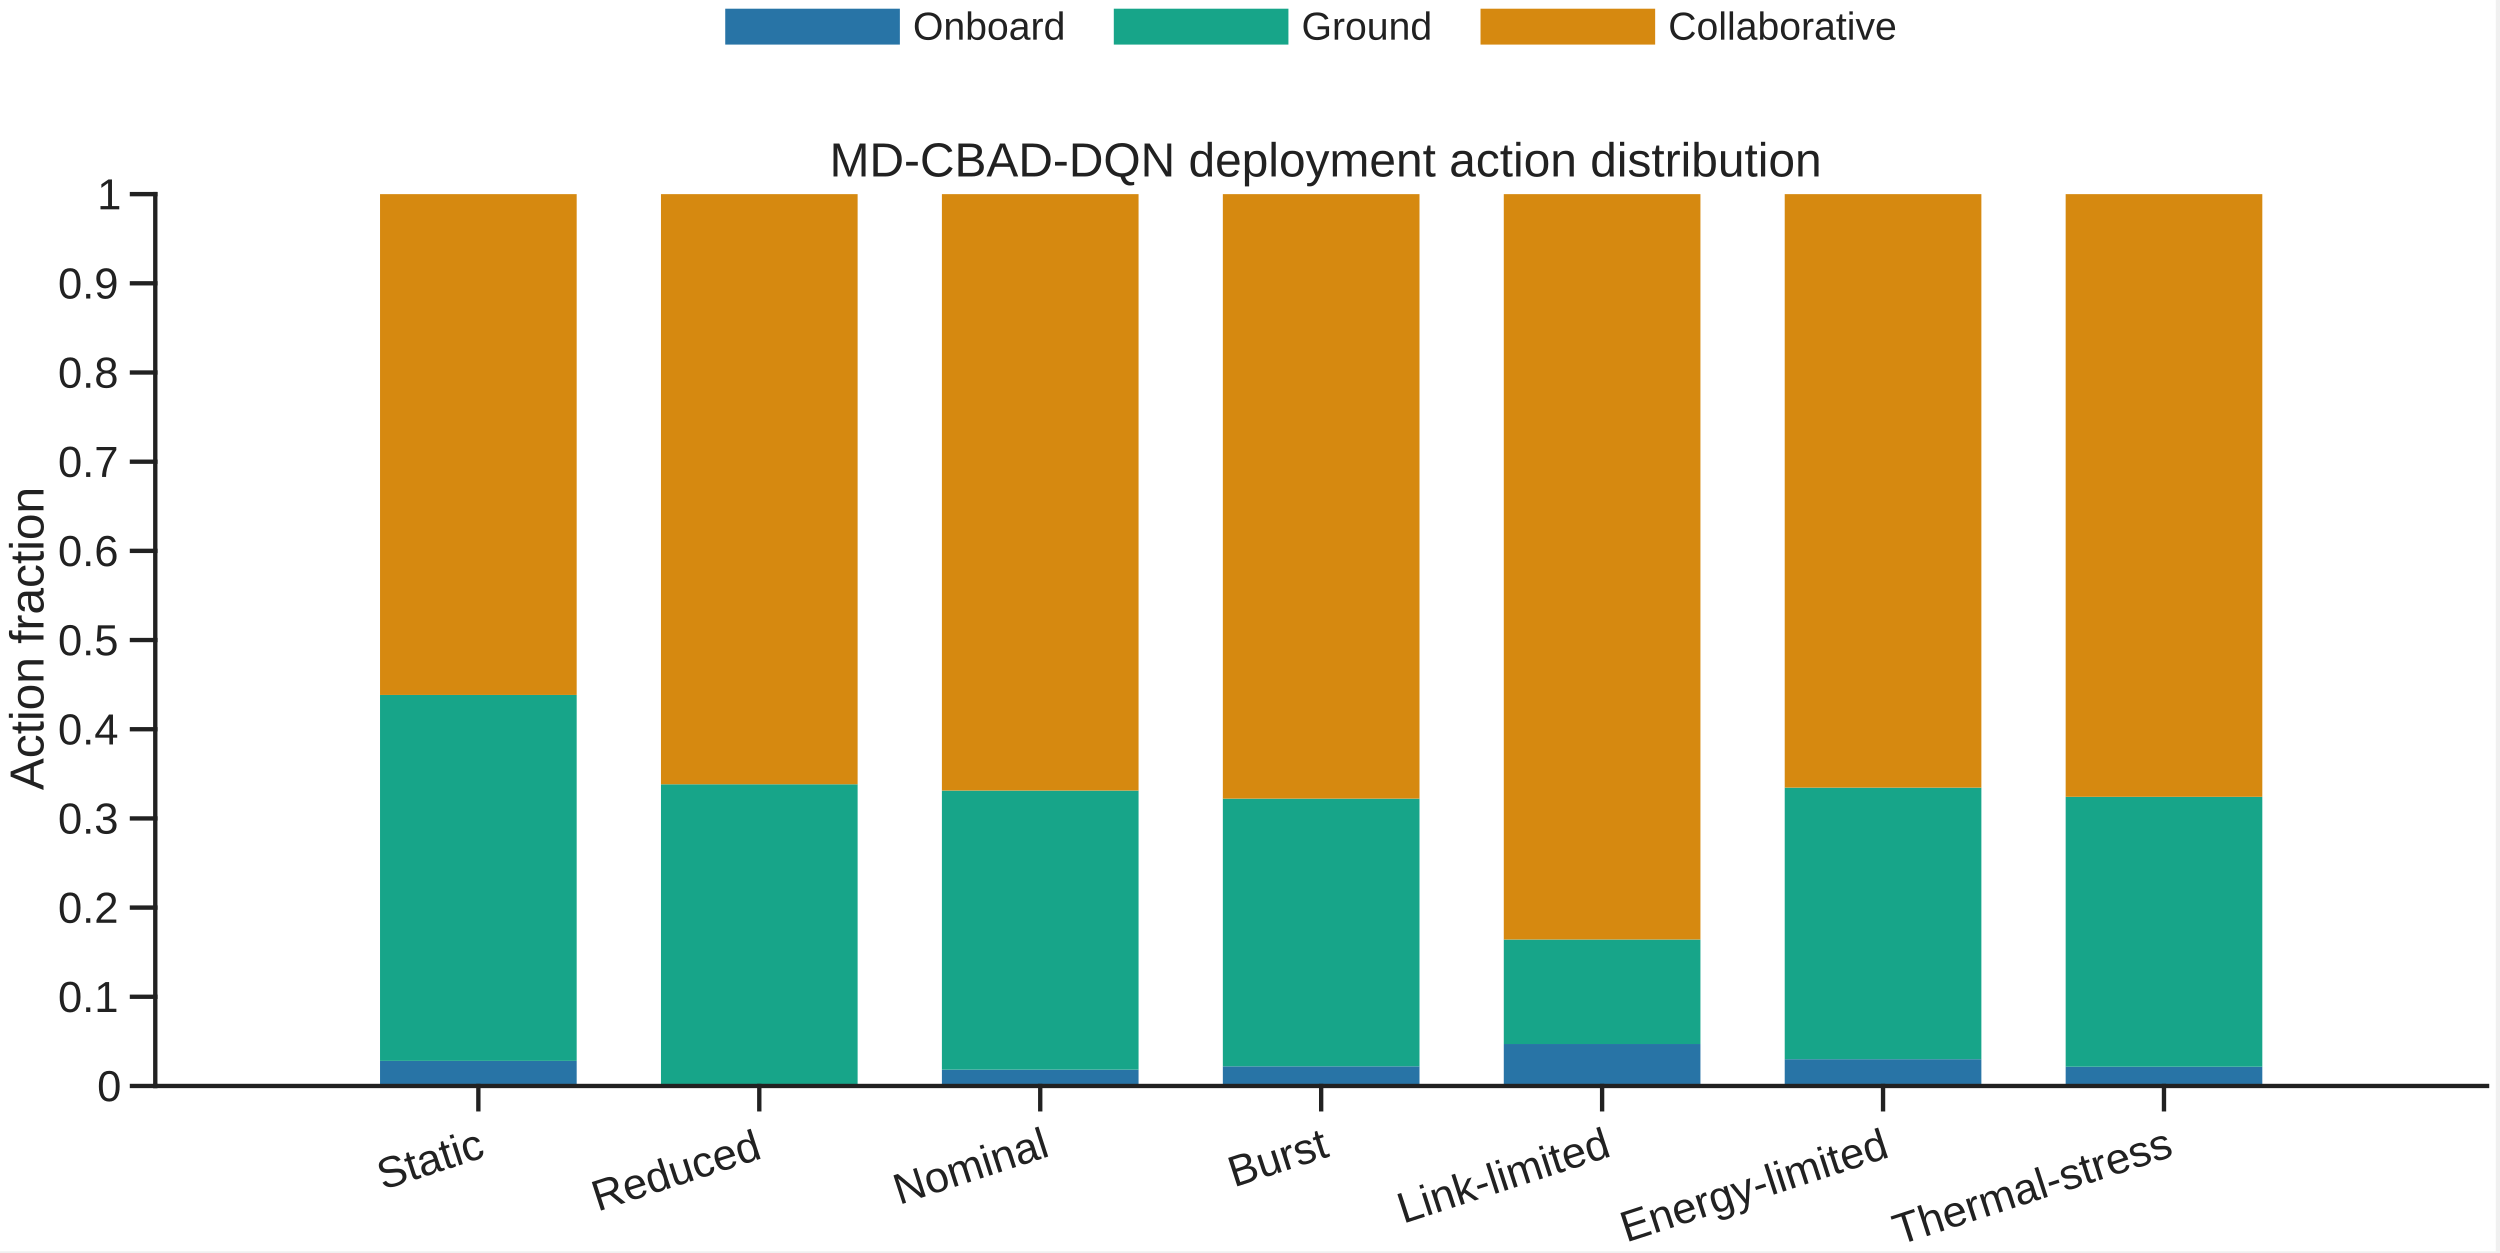
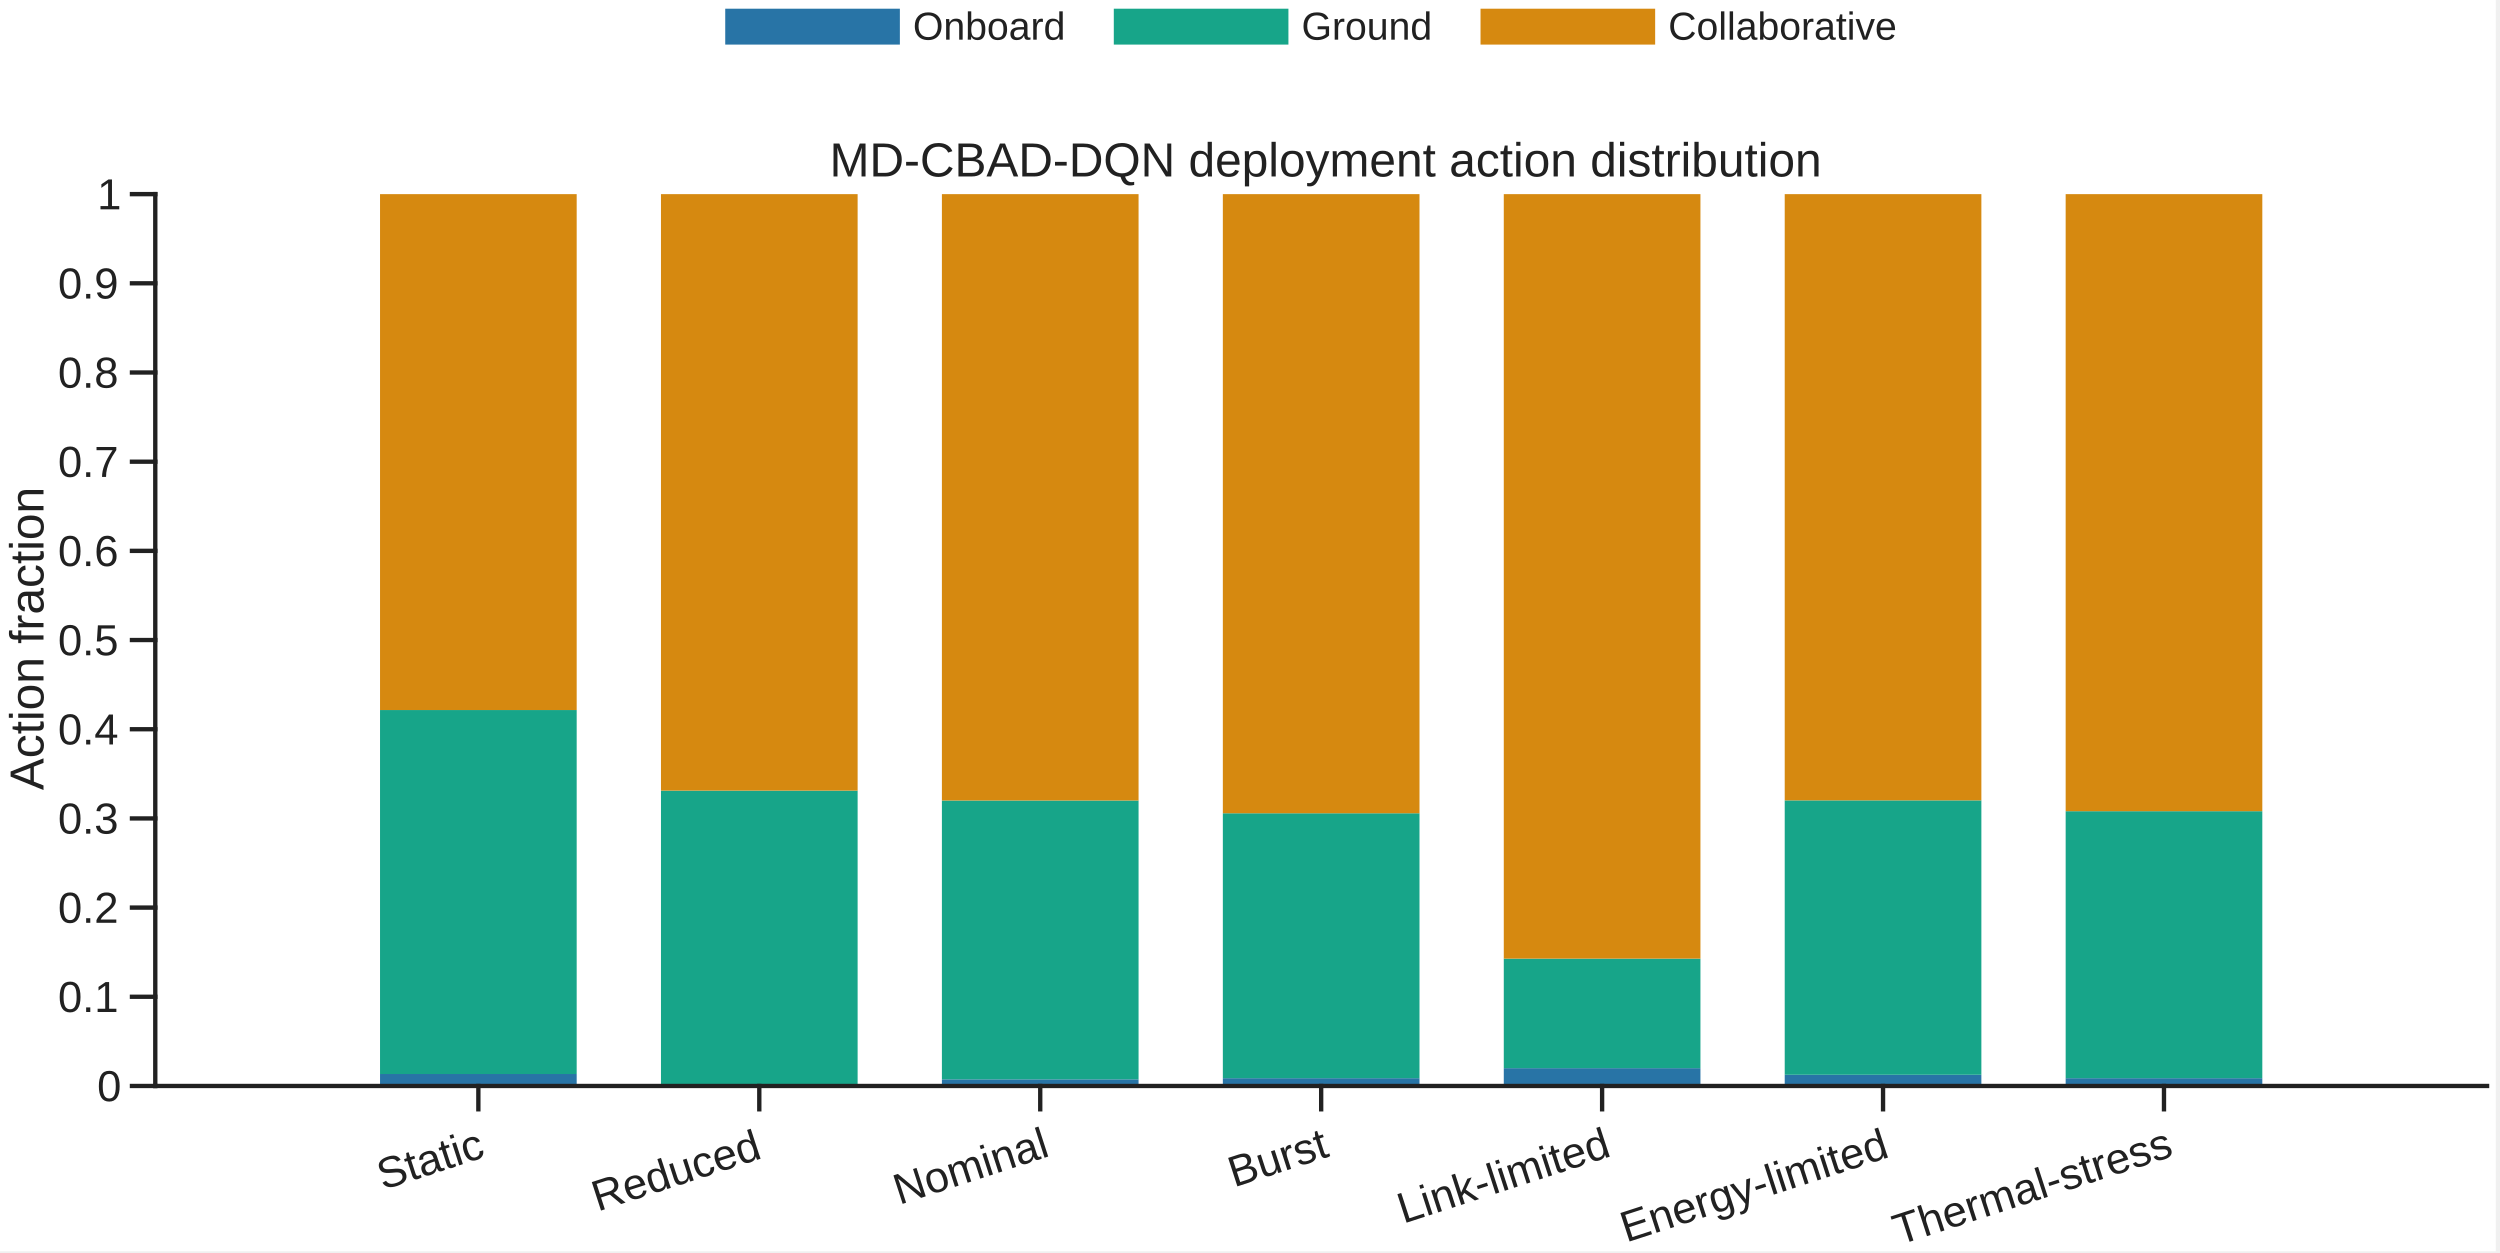
<svg xmlns="http://www.w3.org/2000/svg" width="152.047mm" height="76.2mm" viewBox="0 0 431 216" version="1.1">
  <defs>
</defs>
  <g fill="none" stroke="black" stroke-width="1" fill-rule="evenodd" stroke-linecap="square" stroke-linejoin="bevel">
    <g fill="#ffffff" fill-opacity="1" stroke="none" transform="matrix(0.75,0,0,0.75,-40.73,-16.0313)" font-family="Arial" font-size="9" font-weight="400" font-style="normal">
      <path vector-effect="none" fill-rule="evenodd" d="M53,20 L628,20 L628,309 L53,309 L53,20" />
    </g>
    <g fill="#ffffff" fill-opacity="1" stroke="none" transform="matrix(7.5e-05,0,0,7.5e-05,-40.73,-16.0313)" font-family="Arial" font-size="9" font-weight="400" font-style="normal">
      <path vector-effect="none" fill-rule="evenodd" d="M900000,660000 L900000,2.71e+06 L6.26e+06,2.71e+06 L6.26e+06,660000 L900000,660000" />
    </g>
    <g fill="#212121" fill-opacity="1" stroke="#212121" stroke-opacity="1" stroke-width="1" stroke-linecap="square" stroke-linejoin="bevel" transform="matrix(0.75,0,0,0.75,143.02,30.4219)" font-family="Arial" font-size="11" font-weight="400" font-style="normal">
      <text fill="#212121" fill-opacity="1" stroke="none" xml:space="preserve" x="0" y="0" font-family="Arial" font-size="11" font-weight="400" font-style="normal">MD-CBAD-DQN deployment action distribution</text>
    </g>
    <g fill="#212121" fill-opacity="1" stroke="#212121" stroke-opacity="1" stroke-width="0.667" stroke-linecap="butt" stroke-linejoin="round" transform="matrix(0.75,0,0,0.75,-40.73,-16.0313)" font-family="Arial" font-size="11" font-weight="400" font-style="normal">
      <polyline fill="none" vector-effect="none" points="90,271 626,271 " />
    </g>
    <g fill="#2874a6" fill-opacity="1" stroke="none" transform="matrix(7.5e-05,0,0,7.5e-05,-40.73,-16.0313)" font-family="Arial" font-size="11" font-weight="400" font-style="normal">
-       <path vector-effect="none" fill-rule="evenodd" d="M1.41663e+06,2.65234e+06 L1.41663e+06,2.71e+06 L1.86867e+06,2.71e+06 L1.86867e+06,2.65234e+06 L1.41663e+06,2.65234e+06" />
+       <path vector-effect="none" fill-rule="evenodd" d="M1.41663e+06,2.68253e+06 L1.41663e+06,2.71e+06 L1.86867e+06,2.71e+06 L1.86867e+06,2.68253e+06 L1.41663e+06,2.68253e+06" />
    </g>
    <g fill="#2874a6" fill-opacity="1" stroke="none" transform="matrix(7.5e-05,0,0,7.5e-05,-40.73,-16.0313)" font-family="Arial" font-size="11" font-weight="400" font-style="normal">
-       <path vector-effect="none" fill-rule="evenodd" d="M2.06241e+06,2.70904e+06 L2.06241e+06,2.71e+06 L2.51446e+06,2.71e+06 L2.51446e+06,2.70904e+06 L2.06241e+06,2.70904e+06" />
+       <path vector-effect="none" fill-rule="evenodd" d="M2.06241e+06,2.70912e+06 L2.06241e+06,2.71e+06 L2.51446e+06,2.71e+06 L2.51446e+06,2.70912e+06 L2.06241e+06,2.70912e+06" />
    </g>
    <g fill="#2874a6" fill-opacity="1" stroke="none" transform="matrix(7.5e-05,0,0,7.5e-05,-40.73,-16.0313)" font-family="Arial" font-size="11" font-weight="400" font-style="normal">
-       <path vector-effect="none" fill-rule="evenodd" d="M2.70819e+06,2.67252e+06 L2.70819e+06,2.71e+06 L3.16024e+06,2.71e+06 L3.16024e+06,2.67252e+06 L2.70819e+06,2.67252e+06" />
+       <path vector-effect="none" fill-rule="evenodd" d="M2.70819e+06,2.69479e+06 L2.70819e+06,2.71e+06 L3.16024e+06,2.71e+06 L3.16024e+06,2.69479e+06 L2.70819e+06,2.69479e+06" />
    </g>
    <g fill="#2874a6" fill-opacity="1" stroke="none" transform="matrix(7.5e-05,0,0,7.5e-05,-40.73,-16.0313)" font-family="Arial" font-size="11" font-weight="400" font-style="normal">
-       <path vector-effect="none" fill-rule="evenodd" d="M3.35398e+06,2.66484e+06 L3.35398e+06,2.71e+06 L3.80602e+06,2.71e+06 L3.80602e+06,2.66484e+06 L3.35398e+06,2.66484e+06" />
+       <path vector-effect="none" fill-rule="evenodd" d="M3.35398e+06,2.69214e+06 L3.35398e+06,2.71e+06 L3.80602e+06,2.71e+06 L3.80602e+06,2.69214e+06 L3.35398e+06,2.69214e+06" />
    </g>
    <g fill="#2874a6" fill-opacity="1" stroke="none" transform="matrix(7.5e-05,0,0,7.5e-05,-40.73,-16.0313)" font-family="Arial" font-size="11" font-weight="400" font-style="normal">
-       <path vector-effect="none" fill-rule="evenodd" d="M3.99976e+06,2.61359e+06 L3.99976e+06,2.71e+06 L4.45181e+06,2.71e+06 L4.45181e+06,2.61359e+06 L3.99976e+06,2.61359e+06" />
+       <path vector-effect="none" fill-rule="evenodd" d="M3.99976e+06,2.66908e+06 L3.99976e+06,2.71e+06 L4.45181e+06,2.71e+06 L4.45181e+06,2.66908e+06 L3.99976e+06,2.66908e+06" />
    </g>
    <g fill="#2874a6" fill-opacity="1" stroke="none" transform="matrix(7.5e-05,0,0,7.5e-05,-40.73,-16.0313)" font-family="Arial" font-size="11" font-weight="400" font-style="normal">
-       <path vector-effect="none" fill-rule="evenodd" d="M4.64554e+06,2.6485e+06 L4.64554e+06,2.71e+06 L5.09759e+06,2.71e+06 L5.09759e+06,2.6485e+06 L4.64554e+06,2.6485e+06" />
+       <path vector-effect="none" fill-rule="evenodd" d="M4.64554e+06,2.6843e+06 L4.64554e+06,2.71e+06 L5.09759e+06,2.71e+06 L5.09759e+06,2.6843e+06 L4.64554e+06,2.6843e+06" />
    </g>
    <g fill="#2874a6" fill-opacity="1" stroke="none" transform="matrix(7.5e-05,0,0,7.5e-05,-40.73,-16.0313)" font-family="Arial" font-size="11" font-weight="400" font-style="normal">
-       <path vector-effect="none" fill-rule="evenodd" d="M5.29133e+06,2.6658e+06 L5.29133e+06,2.71e+06 L5.74337e+06,2.71e+06 L5.74337e+06,2.6658e+06 L5.29133e+06,2.6658e+06" />
+       <path vector-effect="none" fill-rule="evenodd" d="M5.29133e+06,2.69214e+06 L5.29133e+06,2.71e+06 L5.74337e+06,2.71e+06 L5.74337e+06,2.69214e+06 L5.29133e+06,2.69214e+06" />
    </g>
    <g fill="#17a589" fill-opacity="1" stroke="none" transform="matrix(7.5e-05,0,0,7.5e-05,-40.73,-16.0313)" font-family="Arial" font-size="11" font-weight="400" font-style="normal">
-       <path vector-effect="none" fill-rule="evenodd" d="M1.41663e+06,1.8112e+06 L1.41663e+06,2.65234e+06 L1.86867e+06,2.65234e+06 L1.86867e+06,1.8112e+06 L1.41663e+06,1.8112e+06" />
+       <path vector-effect="none" fill-rule="evenodd" d="M1.41663e+06,1.84588e+06 L1.41663e+06,2.68253e+06 L1.86867e+06,2.68253e+06 L1.86867e+06,1.84588e+06 L1.41663e+06,1.84588e+06" />
    </g>
    <g fill="#17a589" fill-opacity="1" stroke="none" transform="matrix(7.5e-05,0,0,7.5e-05,-40.73,-16.0313)" font-family="Arial" font-size="11" font-weight="400" font-style="normal">
-       <path vector-effect="none" fill-rule="evenodd" d="M2.06241e+06,2.01652e+06 L2.06241e+06,2.70904e+06 L2.51446e+06,2.70904e+06 L2.51446e+06,2.01652e+06 L2.06241e+06,2.01652e+06" />
+       <path vector-effect="none" fill-rule="evenodd" d="M2.06241e+06,2.0311e+06 L2.06241e+06,2.70912e+06 L2.51446e+06,2.70912e+06 L2.51446e+06,2.0311e+06 L2.06241e+06,2.0311e+06" />
    </g>
    <g fill="#17a589" fill-opacity="1" stroke="none" transform="matrix(7.5e-05,0,0,7.5e-05,-40.73,-16.0313)" font-family="Arial" font-size="11" font-weight="400" font-style="normal">
-       <path vector-effect="none" fill-rule="evenodd" d="M2.70819e+06,2.03094e+06 L2.70819e+06,2.67252e+06 L3.16024e+06,2.67252e+06 L3.16024e+06,2.03094e+06 L2.70819e+06,2.03094e+06" />
+       <path vector-effect="none" fill-rule="evenodd" d="M2.70819e+06,2.05384e+06 L2.70819e+06,2.69479e+06 L3.16024e+06,2.69479e+06 L3.16024e+06,2.05384e+06 L2.70819e+06,2.05384e+06" />
    </g>
    <g fill="#17a589" fill-opacity="1" stroke="none" transform="matrix(7.5e-05,0,0,7.5e-05,-40.73,-16.0313)" font-family="Arial" font-size="11" font-weight="400" font-style="normal">
-       <path vector-effect="none" fill-rule="evenodd" d="M3.35398e+06,2.04952e+06 L3.35398e+06,2.66484e+06 L3.80602e+06,2.66484e+06 L3.80602e+06,2.04952e+06 L3.35398e+06,2.04952e+06" />
+       <path vector-effect="none" fill-rule="evenodd" d="M3.35398e+06,2.08315e+06 L3.35398e+06,2.69214e+06 L3.80602e+06,2.69214e+06 L3.80602e+06,2.08315e+06 L3.35398e+06,2.08315e+06" />
    </g>
    <g fill="#17a589" fill-opacity="1" stroke="none" transform="matrix(7.5e-05,0,0,7.5e-05,-40.73,-16.0313)" font-family="Arial" font-size="11" font-weight="400" font-style="normal">
-       <path vector-effect="none" fill-rule="evenodd" d="M3.99976e+06,2.37335e+06 L3.99976e+06,2.61359e+06 L4.45181e+06,2.61359e+06 L4.45181e+06,2.37335e+06 L3.99976e+06,2.37335e+06" />
+       <path vector-effect="none" fill-rule="evenodd" d="M3.99976e+06,2.41731e+06 L3.99976e+06,2.66908e+06 L4.45181e+06,2.66908e+06 L4.45181e+06,2.41731e+06 L3.99976e+06,2.41731e+06" />
    </g>
    <g fill="#17a589" fill-opacity="1" stroke="none" transform="matrix(7.5e-05,0,0,7.5e-05,-40.73,-16.0313)" font-family="Arial" font-size="11" font-weight="400" font-style="normal">
-       <path vector-effect="none" fill-rule="evenodd" d="M4.64554e+06,2.02421e+06 L4.64554e+06,2.6485e+06 L5.09759e+06,2.6485e+06 L5.09759e+06,2.02421e+06 L4.64554e+06,2.02421e+06" />
+       <path vector-effect="none" fill-rule="evenodd" d="M4.64554e+06,2.05352e+06 L4.64554e+06,2.6843e+06 L5.09759e+06,2.6843e+06 L5.09759e+06,2.05352e+06 L4.64554e+06,2.05352e+06" />
    </g>
    <g fill="#17a589" fill-opacity="1" stroke="none" transform="matrix(7.5e-05,0,0,7.5e-05,-40.73,-16.0313)" font-family="Arial" font-size="11" font-weight="400" font-style="normal">
-       <path vector-effect="none" fill-rule="evenodd" d="M5.29133e+06,2.04535e+06 L5.29133e+06,2.6658e+06 L5.74337e+06,2.6658e+06 L5.74337e+06,2.04535e+06 L5.29133e+06,2.04535e+06" />
+       <path vector-effect="none" fill-rule="evenodd" d="M5.29133e+06,2.07842e+06 L5.29133e+06,2.69214e+06 L5.74337e+06,2.69214e+06 L5.74337e+06,2.07842e+06 L5.29133e+06,2.07842e+06" />
    </g>
    <g fill="#d68910" fill-opacity="1" stroke="none" transform="matrix(7.5e-05,0,0,7.5e-05,-40.73,-16.0313)" font-family="Arial" font-size="11" font-weight="400" font-style="normal">
-       <path vector-effect="none" fill-rule="evenodd" d="M1.41663e+06,660000 L1.41663e+06,1.8112e+06 L1.86867e+06,1.8112e+06 L1.86867e+06,660000 L1.41663e+06,660000" />
+       <path vector-effect="none" fill-rule="evenodd" d="M1.41663e+06,660000 L1.41663e+06,1.84588e+06 L1.86867e+06,1.84588e+06 L1.86867e+06,660000 L1.41663e+06,660000" />
    </g>
    <g fill="#d68910" fill-opacity="1" stroke="none" transform="matrix(7.5e-05,0,0,7.5e-05,-40.73,-16.0313)" font-family="Arial" font-size="11" font-weight="400" font-style="normal">
-       <path vector-effect="none" fill-rule="evenodd" d="M2.06241e+06,660000 L2.06241e+06,2.01652e+06 L2.51446e+06,2.01652e+06 L2.51446e+06,660000 L2.06241e+06,660000" />
+       <path vector-effect="none" fill-rule="evenodd" d="M2.06241e+06,660000 L2.06241e+06,2.0311e+06 L2.51446e+06,2.0311e+06 L2.51446e+06,660000 L2.06241e+06,660000" />
    </g>
    <g fill="#d68910" fill-opacity="1" stroke="none" transform="matrix(7.5e-05,0,0,7.5e-05,-40.73,-16.0313)" font-family="Arial" font-size="11" font-weight="400" font-style="normal">
-       <path vector-effect="none" fill-rule="evenodd" d="M2.70819e+06,660000 L2.70819e+06,2.03094e+06 L3.16024e+06,2.03094e+06 L3.16024e+06,660000 L2.70819e+06,660000" />
+       <path vector-effect="none" fill-rule="evenodd" d="M2.70819e+06,660000 L2.70819e+06,2.05384e+06 L3.16024e+06,2.05384e+06 L3.16024e+06,660000 L2.70819e+06,660000" />
    </g>
    <g fill="#d68910" fill-opacity="1" stroke="none" transform="matrix(7.5e-05,0,0,7.5e-05,-40.73,-16.0313)" font-family="Arial" font-size="11" font-weight="400" font-style="normal">
-       <path vector-effect="none" fill-rule="evenodd" d="M3.35398e+06,660000 L3.35398e+06,2.04952e+06 L3.80602e+06,2.04952e+06 L3.80602e+06,660000 L3.35398e+06,660000" />
+       <path vector-effect="none" fill-rule="evenodd" d="M3.35398e+06,660000 L3.35398e+06,2.08315e+06 L3.80602e+06,2.08315e+06 L3.80602e+06,660000 L3.35398e+06,660000" />
    </g>
    <g fill="#d68910" fill-opacity="1" stroke="none" transform="matrix(7.5e-05,0,0,7.5e-05,-40.73,-16.0313)" font-family="Arial" font-size="11" font-weight="400" font-style="normal">
-       <path vector-effect="none" fill-rule="evenodd" d="M3.99976e+06,660000 L3.99976e+06,2.37335e+06 L4.45181e+06,2.37335e+06 L4.45181e+06,660000 L3.99976e+06,660000" />
+       <path vector-effect="none" fill-rule="evenodd" d="M3.99976e+06,660000 L3.99976e+06,2.41731e+06 L4.45181e+06,2.41731e+06 L4.45181e+06,660000 L3.99976e+06,660000" />
    </g>
    <g fill="#d68910" fill-opacity="1" stroke="none" transform="matrix(7.5e-05,0,0,7.5e-05,-40.73,-16.0313)" font-family="Arial" font-size="11" font-weight="400" font-style="normal">
-       <path vector-effect="none" fill-rule="evenodd" d="M4.64554e+06,660000 L4.64554e+06,2.02421e+06 L5.09759e+06,2.02421e+06 L5.09759e+06,660000 L4.64554e+06,660000" />
+       <path vector-effect="none" fill-rule="evenodd" d="M4.64554e+06,660000 L4.64554e+06,2.05352e+06 L5.09759e+06,2.05352e+06 L5.09759e+06,660000 L4.64554e+06,660000" />
    </g>
    <g fill="#d68910" fill-opacity="1" stroke="none" transform="matrix(7.5e-05,0,0,7.5e-05,-40.73,-16.0313)" font-family="Arial" font-size="11" font-weight="400" font-style="normal">
-       <path vector-effect="none" fill-rule="evenodd" d="M5.29133e+06,660000 L5.29133e+06,2.04535e+06 L5.74337e+06,2.04535e+06 L5.74337e+06,660000 L5.29133e+06,660000" />
+       <path vector-effect="none" fill-rule="evenodd" d="M5.29133e+06,660000 L5.29133e+06,2.07842e+06 L5.74337e+06,2.07842e+06 L5.74337e+06,660000 L5.29133e+06,660000" />
    </g>
    <g fill="#212121" fill-opacity="1" stroke="#212121" stroke-opacity="1" stroke-width="1" stroke-linecap="square" stroke-linejoin="round" transform="matrix(0.75,0,0,0.75,-40.73,-16.0313)" font-family="Arial" font-size="11" font-weight="400" font-style="normal">
      <polyline fill="none" vector-effect="none" points="90,271 626,271 " />
      <polyline fill="none" vector-effect="none" points="164.265,276.36 164.265,271 " />
      <polyline fill="none" vector-effect="none" points="228.843,276.36 228.843,271 " />
      <polyline fill="none" vector-effect="none" points="293.422,276.36 293.422,271 " />
      <polyline fill="none" vector-effect="none" points="358,276.36 358,271 " />
      <polyline fill="none" vector-effect="none" points="422.578,276.36 422.578,271 " />
      <polyline fill="none" vector-effect="none" points="487.157,276.36 487.157,271 " />
      <polyline fill="none" vector-effect="none" points="551.735,276.36 551.735,271 " />
    </g>
    <g fill="#212121" fill-opacity="1" stroke="#212121" stroke-opacity="1" stroke-width="1" stroke-linecap="square" stroke-linejoin="bevel" transform="matrix(0.713292,-0.231763,0.231763,0.713292,66.0091,205.184)" font-family="Arial" font-size="10" font-weight="400" font-style="normal">
      <text fill="#212121" fill-opacity="1" stroke="none" xml:space="preserve" x="0" y="0" font-family="Arial" font-size="10" font-weight="400" font-style="normal">Static</text>
    </g>
    <g fill="#212121" fill-opacity="1" stroke="#212121" stroke-opacity="1" stroke-width="1" stroke-linecap="square" stroke-linejoin="bevel" transform="matrix(0.713292,-0.231763,0.231763,0.713292,103.03,208.892)" font-family="Arial" font-size="10" font-weight="400" font-style="normal">
      <text fill="#212121" fill-opacity="1" stroke="none" xml:space="preserve" x="0" y="0" font-family="Arial" font-size="10" font-weight="400" font-style="normal">Reduced</text>
    </g>
    <g fill="#212121" fill-opacity="1" stroke="#212121" stroke-opacity="1" stroke-width="1" stroke-linecap="square" stroke-linejoin="bevel" transform="matrix(0.713292,-0.231763,0.231763,0.713292,155.03,207.734)" font-family="Arial" font-size="10" font-weight="400" font-style="normal">
      <text fill="#212121" fill-opacity="1" stroke="none" xml:space="preserve" x="0" y="0" font-family="Arial" font-size="10" font-weight="400" font-style="normal">Nominal</text>
    </g>
    <g fill="#212121" fill-opacity="1" stroke="#212121" stroke-opacity="1" stroke-width="1" stroke-linecap="square" stroke-linejoin="bevel" transform="matrix(0.713292,-0.231763,0.231763,0.713292,212.737,204.721)" font-family="Arial" font-size="10" font-weight="400" font-style="normal">
      <text fill="#212121" fill-opacity="1" stroke="none" xml:space="preserve" x="0" y="0" font-family="Arial" font-size="10" font-weight="400" font-style="normal">Burst</text>
    </g>
    <g fill="#212121" fill-opacity="1" stroke="#212121" stroke-opacity="1" stroke-width="1" stroke-linecap="square" stroke-linejoin="bevel" transform="matrix(0.713292,-0.231763,0.231763,0.713292,241.912,210.978)" font-family="Arial" font-size="10" font-weight="400" font-style="normal">
      <text fill="#212121" fill-opacity="1" stroke="none" xml:space="preserve" x="0" y="0" font-family="Arial" font-size="10" font-weight="400" font-style="normal">Link-limited</text>
    </g>
    <g fill="#212121" fill-opacity="1" stroke="#212121" stroke-opacity="1" stroke-width="1" stroke-linecap="square" stroke-linejoin="bevel" transform="matrix(0.713292,-0.231763,0.231763,0.713292,280.359,214.223)" font-family="Arial" font-size="10" font-weight="400" font-style="normal">
      <text fill="#212121" fill-opacity="1" stroke="none" xml:space="preserve" x="0" y="0" font-family="Arial" font-size="10" font-weight="400" font-style="normal">Energy-limited</text>
    </g>
    <g fill="#212121" fill-opacity="1" stroke="#212121" stroke-opacity="1" stroke-width="1" stroke-linecap="square" stroke-linejoin="bevel" transform="matrix(0.713292,-0.231763,0.231763,0.713292,327.366,214.686)" font-family="Arial" font-size="10" font-weight="400" font-style="normal">
      <text fill="#212121" fill-opacity="1" stroke="none" xml:space="preserve" x="0" y="0" font-family="Arial" font-size="10" font-weight="400" font-style="normal">Thermal-stress</text>
    </g>
    <g fill="#212121" fill-opacity="1" stroke="#212121" stroke-opacity="1" stroke-width="1" stroke-linecap="square" stroke-linejoin="bevel" transform="matrix(0,-0.75,0.75,0,7.5,136.219)" font-family="Arial" font-size="11" font-weight="400" font-style="normal">
      <text fill="#212121" fill-opacity="1" stroke="none" xml:space="preserve" x="0" y="0" font-family="Arial" font-size="11" font-weight="400" font-style="normal">Action fraction</text>
    </g>
    <g fill="#212121" fill-opacity="1" stroke="#212121" stroke-opacity="1" stroke-width="1" stroke-linecap="square" stroke-linejoin="round" transform="matrix(0.75,0,0,0.75,-40.73,-16.0313)" font-family="Arial" font-size="11" font-weight="400" font-style="normal">
      <polyline fill="none" vector-effect="none" points="90,271 90,66 " />
      <polyline fill="none" vector-effect="none" points="84.64,271 90,271 " />
      <polyline fill="none" vector-effect="none" points="84.64,250.5 90,250.5 " />
      <polyline fill="none" vector-effect="none" points="84.64,230 90,230 " />
      <polyline fill="none" vector-effect="none" points="84.64,209.5 90,209.5 " />
      <polyline fill="none" vector-effect="none" points="84.64,189 90,189 " />
      <polyline fill="none" vector-effect="none" points="84.64,168.5 90,168.5 " />
      <polyline fill="none" vector-effect="none" points="84.64,148 90,148 " />
      <polyline fill="none" vector-effect="none" points="84.64,127.5 90,127.5 " />
      <polyline fill="none" vector-effect="none" points="84.64,107 90,107 " />
      <polyline fill="none" vector-effect="none" points="84.64,86.5 90,86.5 " />
      <polyline fill="none" vector-effect="none" points="84.64,66 90,66 " />
    </g>
    <g fill="#212121" fill-opacity="1" stroke="#212121" stroke-opacity="1" stroke-width="1" stroke-linecap="square" stroke-linejoin="bevel" transform="matrix(0.75,0,0,0.75,16.75,189.844)" font-family="Arial" font-size="10" font-weight="400" font-style="normal">
      <text fill="#212121" fill-opacity="1" stroke="none" xml:space="preserve" x="0" y="0" font-family="Arial" font-size="10" font-weight="400" font-style="normal">0</text>
    </g>
    <g fill="#212121" fill-opacity="1" stroke="#212121" stroke-opacity="1" stroke-width="1" stroke-linecap="square" stroke-linejoin="bevel" transform="matrix(0.75,0,0,0.75,10,174.469)" font-family="Arial" font-size="10" font-weight="400" font-style="normal">
      <text fill="#212121" fill-opacity="1" stroke="none" xml:space="preserve" x="0" y="0" font-family="Arial" font-size="10" font-weight="400" font-style="normal">0.1</text>
    </g>
    <g fill="#212121" fill-opacity="1" stroke="#212121" stroke-opacity="1" stroke-width="1" stroke-linecap="square" stroke-linejoin="bevel" transform="matrix(0.75,0,0,0.75,10,159.094)" font-family="Arial" font-size="10" font-weight="400" font-style="normal">
      <text fill="#212121" fill-opacity="1" stroke="none" xml:space="preserve" x="0" y="0" font-family="Arial" font-size="10" font-weight="400" font-style="normal">0.2</text>
    </g>
    <g fill="#212121" fill-opacity="1" stroke="#212121" stroke-opacity="1" stroke-width="1" stroke-linecap="square" stroke-linejoin="bevel" transform="matrix(0.75,0,0,0.75,10,143.719)" font-family="Arial" font-size="10" font-weight="400" font-style="normal">
      <text fill="#212121" fill-opacity="1" stroke="none" xml:space="preserve" x="0" y="0" font-family="Arial" font-size="10" font-weight="400" font-style="normal">0.3</text>
    </g>
    <g fill="#212121" fill-opacity="1" stroke="#212121" stroke-opacity="1" stroke-width="1" stroke-linecap="square" stroke-linejoin="bevel" transform="matrix(0.75,0,0,0.75,10,128.344)" font-family="Arial" font-size="10" font-weight="400" font-style="normal">
      <text fill="#212121" fill-opacity="1" stroke="none" xml:space="preserve" x="0" y="0" font-family="Arial" font-size="10" font-weight="400" font-style="normal">0.4</text>
    </g>
    <g fill="#212121" fill-opacity="1" stroke="#212121" stroke-opacity="1" stroke-width="1" stroke-linecap="square" stroke-linejoin="bevel" transform="matrix(0.75,0,0,0.75,10,112.969)" font-family="Arial" font-size="10" font-weight="400" font-style="normal">
      <text fill="#212121" fill-opacity="1" stroke="none" xml:space="preserve" x="0" y="0" font-family="Arial" font-size="10" font-weight="400" font-style="normal">0.5</text>
    </g>
    <g fill="#212121" fill-opacity="1" stroke="#212121" stroke-opacity="1" stroke-width="1" stroke-linecap="square" stroke-linejoin="bevel" transform="matrix(0.75,0,0,0.75,10,97.5938)" font-family="Arial" font-size="10" font-weight="400" font-style="normal">
      <text fill="#212121" fill-opacity="1" stroke="none" xml:space="preserve" x="0" y="0" font-family="Arial" font-size="10" font-weight="400" font-style="normal">0.6</text>
    </g>
    <g fill="#212121" fill-opacity="1" stroke="#212121" stroke-opacity="1" stroke-width="1" stroke-linecap="square" stroke-linejoin="bevel" transform="matrix(0.75,0,0,0.75,10,82.2188)" font-family="Arial" font-size="10" font-weight="400" font-style="normal">
      <text fill="#212121" fill-opacity="1" stroke="none" xml:space="preserve" x="0" y="0" font-family="Arial" font-size="10" font-weight="400" font-style="normal">0.7</text>
    </g>
    <g fill="#212121" fill-opacity="1" stroke="#212121" stroke-opacity="1" stroke-width="1" stroke-linecap="square" stroke-linejoin="bevel" transform="matrix(0.75,0,0,0.75,10,66.8438)" font-family="Arial" font-size="10" font-weight="400" font-style="normal">
      <text fill="#212121" fill-opacity="1" stroke="none" xml:space="preserve" x="0" y="0" font-family="Arial" font-size="10" font-weight="400" font-style="normal">0.8</text>
    </g>
    <g fill="#212121" fill-opacity="1" stroke="#212121" stroke-opacity="1" stroke-width="1" stroke-linecap="square" stroke-linejoin="bevel" transform="matrix(0.75,0,0,0.75,10,51.4688)" font-family="Arial" font-size="10" font-weight="400" font-style="normal">
      <text fill="#212121" fill-opacity="1" stroke="none" xml:space="preserve" x="0" y="0" font-family="Arial" font-size="10" font-weight="400" font-style="normal">0.9</text>
    </g>
    <g fill="#212121" fill-opacity="1" stroke="#212121" stroke-opacity="1" stroke-width="1" stroke-linecap="square" stroke-linejoin="bevel" transform="matrix(0.75,0,0,0.75,16.75,36.0938)" font-family="Arial" font-size="10" font-weight="400" font-style="normal">
      <text fill="#212121" fill-opacity="1" stroke="none" xml:space="preserve" x="0" y="0" font-family="Arial" font-size="10" font-weight="400" font-style="normal">1</text>
    </g>
    <g fill="#2874a6" fill-opacity="1" stroke="none" transform="matrix(7.5e-05,0,0,7.5e-05,-40.73,-16.0313)" font-family="Arial" font-size="10" font-weight="400" font-style="normal">
      <path vector-effect="none" fill-rule="evenodd" d="M2.21014e+06,233750 L2.21014e+06,316250 L2.61157e+06,316250 L2.61157e+06,233750 L2.21014e+06,233750" />
    </g>
    <g fill="#17a589" fill-opacity="1" stroke="none" transform="matrix(7.5e-05,0,0,7.5e-05,-40.73,-16.0313)" font-family="Arial" font-size="10" font-weight="400" font-style="normal">
      <path vector-effect="none" fill-rule="evenodd" d="M3.10331e+06,233750 L3.10331e+06,316250 L3.50473e+06,316250 L3.50473e+06,233750 L3.10331e+06,233750" />
    </g>
    <g fill="#d68910" fill-opacity="1" stroke="none" transform="matrix(7.5e-05,0,0,7.5e-05,-40.73,-16.0313)" font-family="Arial" font-size="10" font-weight="400" font-style="normal">
      <path vector-effect="none" fill-rule="evenodd" d="M3.9463e+06,233750 L3.9463e+06,316250 L4.34772e+06,316250 L4.34772e+06,233750 L3.9463e+06,233750" />
    </g>
    <g fill="#212121" fill-opacity="1" stroke="#212121" stroke-opacity="1" stroke-width="1" stroke-linecap="square" stroke-linejoin="bevel" transform="matrix(0.75,0,0,0.75,157.395,6.84375)" font-family="Arial" font-size="9" font-weight="400" font-style="normal">
      <text fill="#212121" fill-opacity="1" stroke="none" xml:space="preserve" x="0" y="0" font-family="Arial" font-size="9" font-weight="400" font-style="normal">Onboard</text>
    </g>
    <g fill="#212121" fill-opacity="1" stroke="#212121" stroke-opacity="1" stroke-width="1" stroke-linecap="square" stroke-linejoin="bevel" transform="matrix(0.75,0,0,0.75,224.383,6.84375)" font-family="Arial" font-size="9" font-weight="400" font-style="normal">
      <text fill="#212121" fill-opacity="1" stroke="none" xml:space="preserve" x="0" y="0" font-family="Arial" font-size="9" font-weight="400" font-style="normal">Ground</text>
    </g>
    <g fill="#212121" fill-opacity="1" stroke="#212121" stroke-opacity="1" stroke-width="1" stroke-linecap="square" stroke-linejoin="bevel" transform="matrix(0.75,0,0,0.75,287.607,6.84375)" font-family="Arial" font-size="9" font-weight="400" font-style="normal">
      <text fill="#212121" fill-opacity="1" stroke="none" xml:space="preserve" x="0" y="0" font-family="Arial" font-size="9" font-weight="400" font-style="normal">Collaborative</text>
    </g>
  </g>
</svg>
